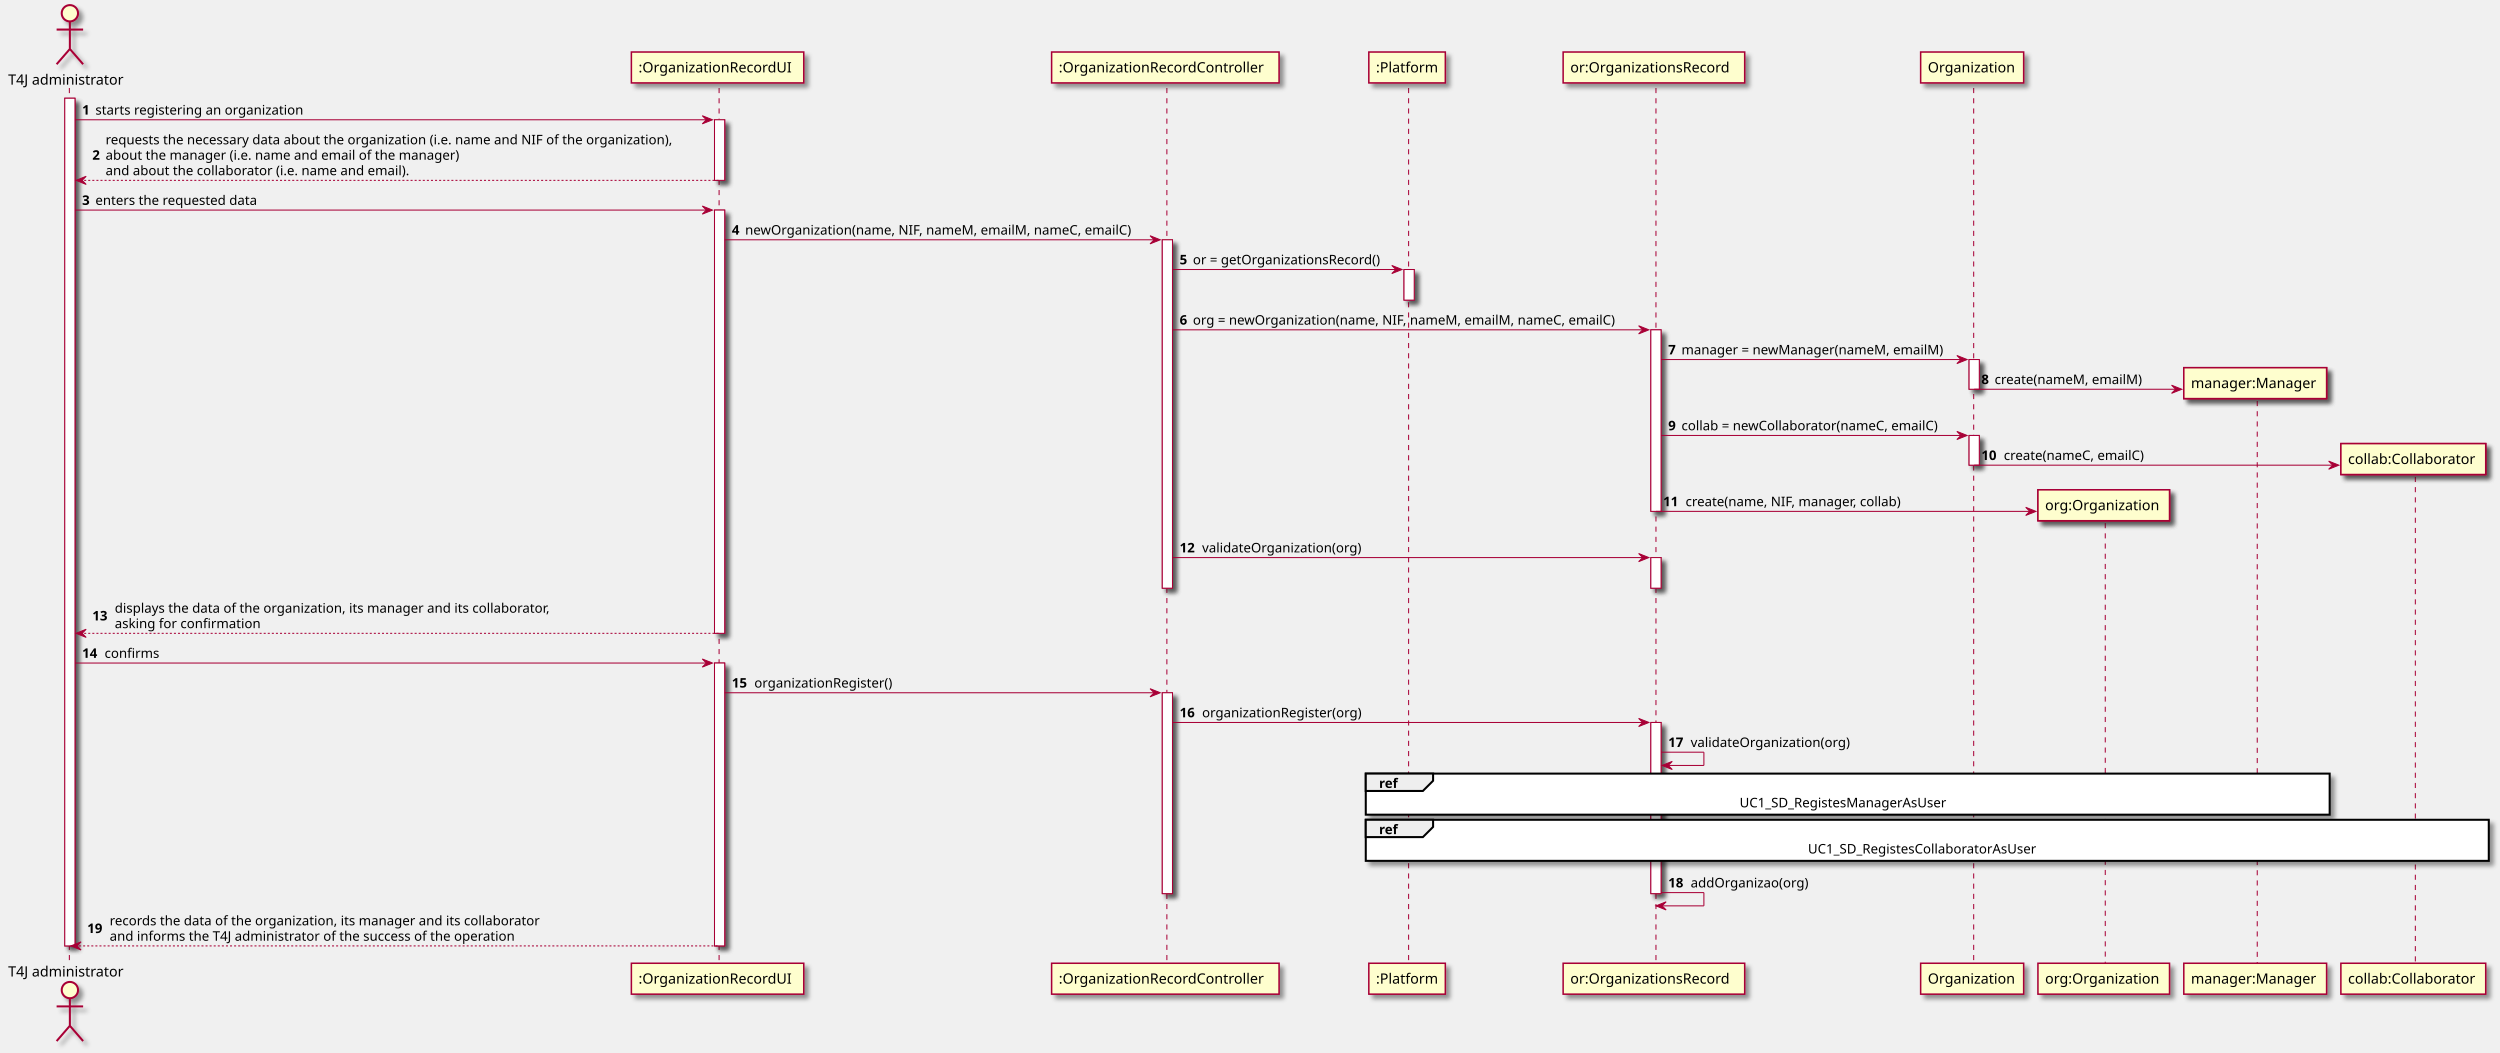
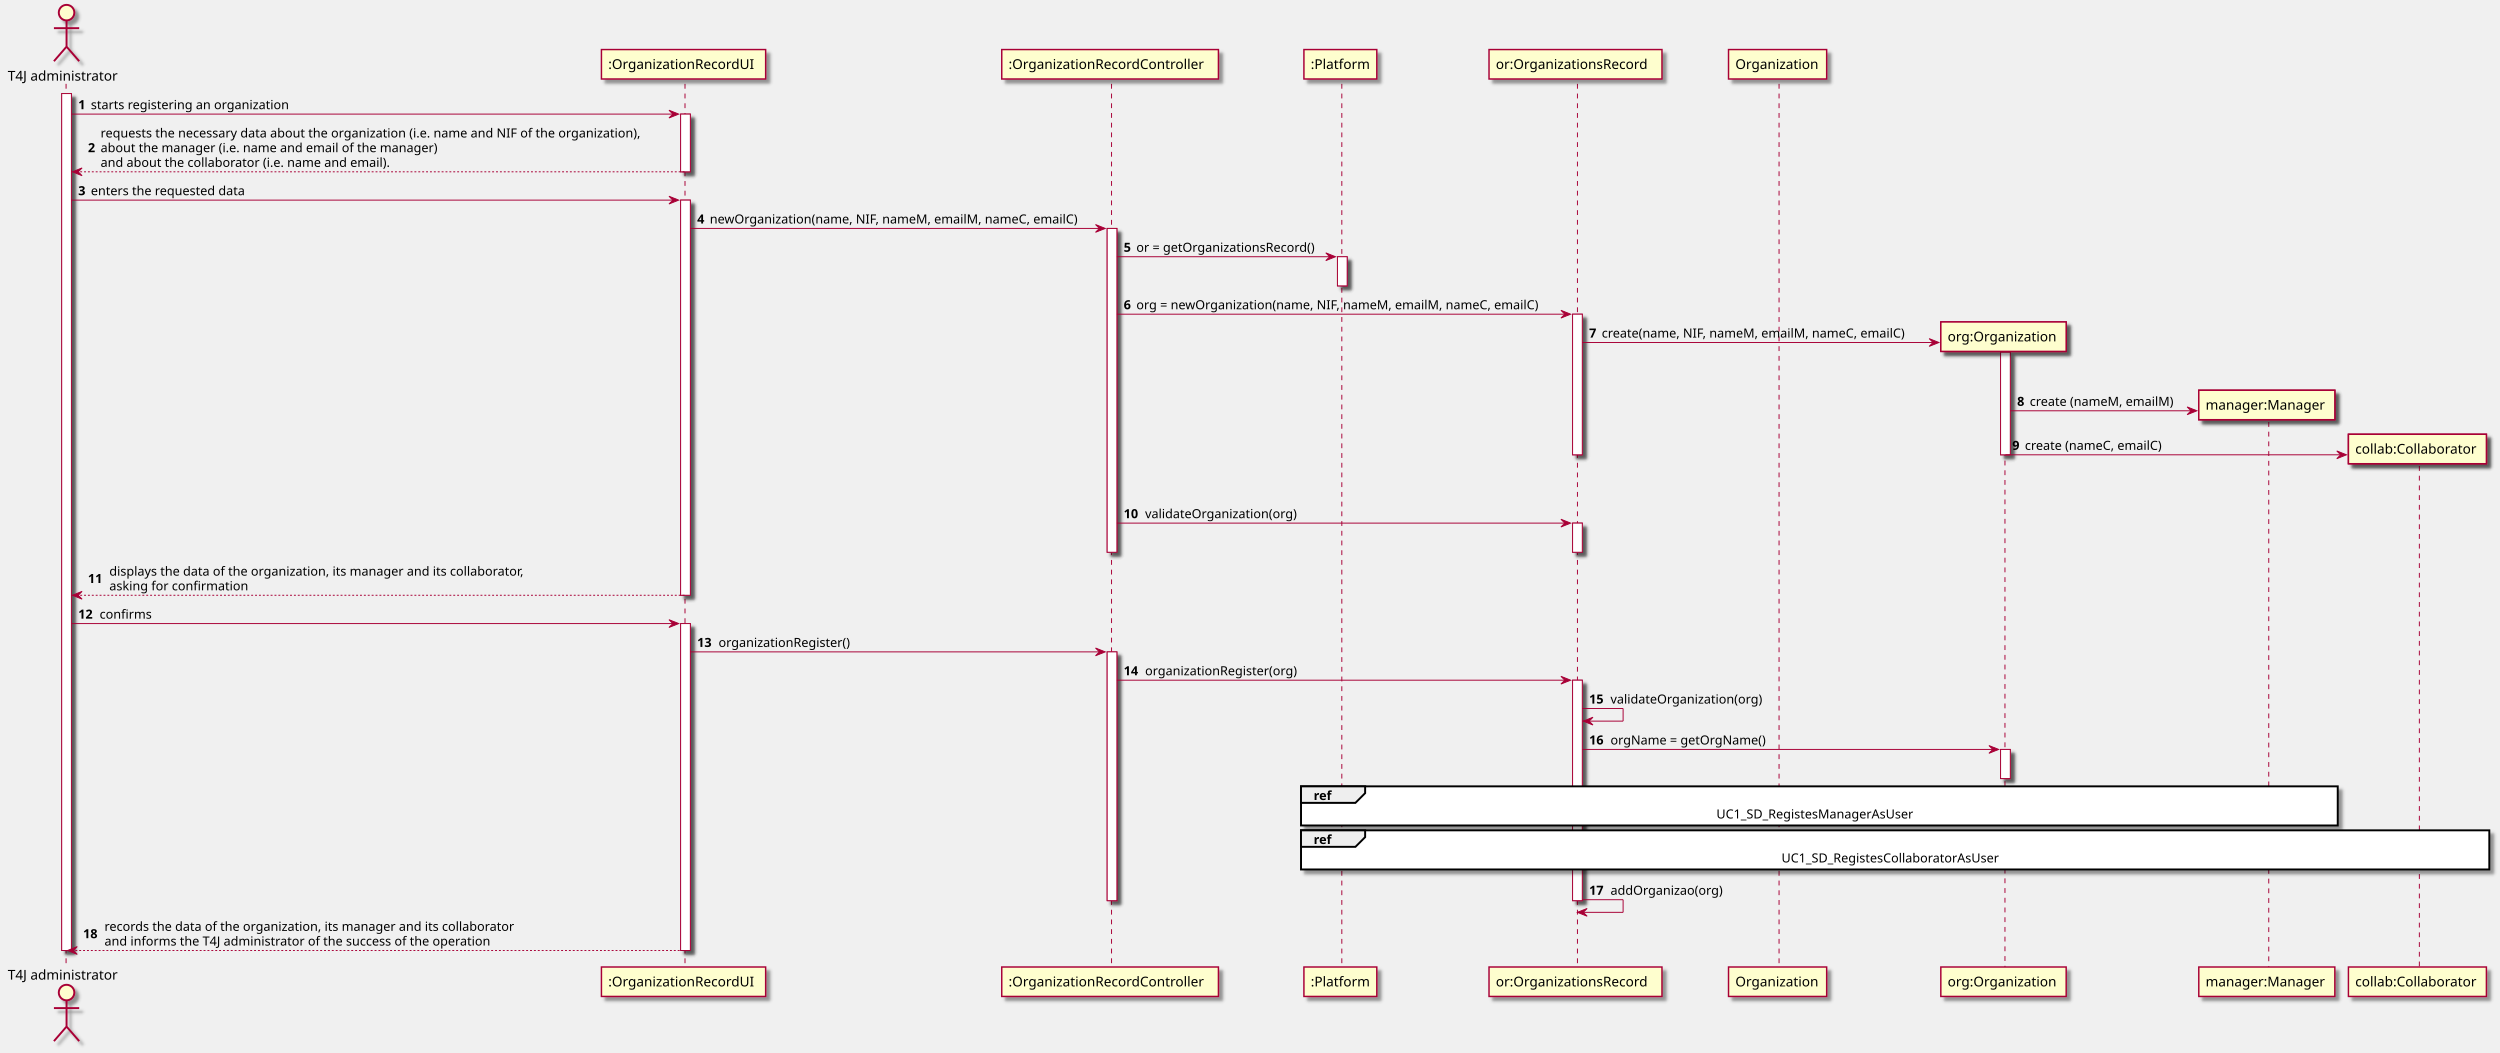
- <svg xmlns="http://www.w3.org/2000/svg" contentScriptType="application/ecmascript" contentStyleType="text/css" height="1032px" preserveAspectRatio="none" style="width:2451px;height:1032px;" version="1.1" viewBox="0 0 2451 1032" width="2451px" zoomAndPan="magnify">
+ <svg xmlns="http://www.w3.org/2000/svg" contentScriptType="application/ecmascript" contentStyleType="text/css" height="1083px" preserveAspectRatio="none" style="width:2573px;height:1083px;" version="1.1" viewBox="0 0 2573 1083" width="2573px" zoomAndPan="magnify">
  <defs>
-     <filter height="300%" id="fsrdq6xhl8074" width="300%" x="-1" y="-1">
+     <filter height="300%" id="fvdqbpfo3wp7h" width="300%" x="-1" y="-1">
      <feGaussianBlur result="blurOut" stdDeviation="2.0" />
      <feColorMatrix in="blurOut" result="blurOut2" type="matrix" values="0 0 0 0 0 0 0 0 0 0 0 0 0 0 0 0 0 0 .4 0" />
      <feOffset dx="4.0" dy="4.0" in="blurOut2" result="blurOut3" />
      <feBlend in="SourceGraphic" in2="blurOut3" mode="normal" />
    </filter>
  </defs>
  <g>
-     <rect fill="#FFFFFF" filter="url(#fsrdq6xhl8074)" height="831.078" style="stroke: #A80036; stroke-width: 1.0;" width="10" x="63.5" y="96.297" />
-     <rect fill="#FFFFFF" filter="url(#fsrdq6xhl8074)" height="59.398" style="stroke: #A80036; stroke-width: 1.0;" width="10" x="700.5" y="117.43" />
-     <rect fill="#FFFFFF" filter="url(#fsrdq6xhl8074)" height="414.953" style="stroke: #A80036; stroke-width: 1.0;" width="10" x="700.5" y="205.961" />
-     <rect fill="#FFFFFF" filter="url(#fsrdq6xhl8074)" height="277.328" style="stroke: #A80036; stroke-width: 1.0;" width="10" x="700.5" y="650.047" />
-     <rect fill="#FFFFFF" filter="url(#fsrdq6xhl8074)" height="341.555" style="stroke: #A80036; stroke-width: 1.0;" width="10" x="1139.5" y="235.094" />
-     <rect fill="#FFFFFF" filter="url(#fsrdq6xhl8074)" height="196.93" style="stroke: #A80036; stroke-width: 1.0;" width="10" x="1139.5" y="679.18" />
-     <rect fill="#FFFFFF" filter="url(#fsrdq6xhl8074)" height="30" style="stroke: #A80036; stroke-width: 1.0;" width="10" x="1376.5" y="264.227" />
-     <rect fill="#FFFFFF" filter="url(#fsrdq6xhl8074)" height="177.992" style="stroke: #A80036; stroke-width: 1.0;" width="10" x="1618.5" y="323.359" />
-     <rect fill="#FFFFFF" filter="url(#fsrdq6xhl8074)" height="30" style="stroke: #A80036; stroke-width: 1.0;" width="10" x="1618.5" y="546.648" />
-     <rect fill="#FFFFFF" filter="url(#fsrdq6xhl8074)" height="167.797" style="stroke: #A80036; stroke-width: 1.0;" width="10" x="1618.5" y="708.312" />
-     <rect fill="#FFFFFF" filter="url(#fsrdq6xhl8074)" height="29.133" style="stroke: #A80036; stroke-width: 1.0;" width="10" x="1930.5" y="352.492" />
-     <rect fill="#FFFFFF" filter="url(#fsrdq6xhl8074)" height="29.133" style="stroke: #A80036; stroke-width: 1.0;" width="10" x="1930.5" y="426.922" />
-     <rect fill="#FEFECE" filter="url(#fsrdq6xhl8074)" height="30.297" style="stroke: #A80036; stroke-width: 1.5;" width="140" x="2141" y="360.492" />
-     <text fill="#000000" font-family="sans-serif" font-size="14" lengthAdjust="spacingAndGlyphs" textLength="126" x="2148" y="380.487">manager:Manager</text>
-     <rect fill="#FEFECE" filter="url(#fsrdq6xhl8074)" height="30.297" style="stroke: #A80036; stroke-width: 1.5;" width="142" x="2295" y="434.922" />
-     <text fill="#000000" font-family="sans-serif" font-size="14" lengthAdjust="spacingAndGlyphs" textLength="128" x="2302" y="454.917">collab:Collaborator</text>
-     <rect fill="#FEFECE" filter="url(#fsrdq6xhl8074)" height="30.297" style="stroke: #A80036; stroke-width: 1.5;" width="129" x="1998" y="480.219" />
-     <text fill="#000000" font-family="sans-serif" font-size="14" lengthAdjust="spacingAndGlyphs" textLength="115" x="2005" y="500.214">org:Organization</text>
-     <line style="stroke: #A80036; stroke-width: 1.0; stroke-dasharray: 5.0,5.0;" x1="68" x2="68" y1="86.297" y2="945.375" />
-     <line style="stroke: #A80036; stroke-width: 1.0; stroke-dasharray: 5.0,5.0;" x1="705" x2="705" y1="86.297" y2="945.375" />
-     <line style="stroke: #A80036; stroke-width: 1.0; stroke-dasharray: 5.0,5.0;" x1="1144" x2="1144" y1="86.297" y2="945.375" />
-     <line style="stroke: #A80036; stroke-width: 1.0; stroke-dasharray: 5.0,5.0;" x1="1381" x2="1381" y1="86.297" y2="945.375" />
-     <line style="stroke: #A80036; stroke-width: 1.0; stroke-dasharray: 5.0,5.0;" x1="1623.5" x2="1623.5" y1="86.297" y2="945.375" />
-     <line style="stroke: #A80036; stroke-width: 1.0; stroke-dasharray: 5.0,5.0;" x1="1935" x2="1935" y1="86.297" y2="945.375" />
-     <line style="stroke: #A80036; stroke-width: 1.0; stroke-dasharray: 5.0,5.0;" x1="2064" x2="2064" y1="512.867" y2="945.375" />
-     <line style="stroke: #A80036; stroke-width: 1.0; stroke-dasharray: 5.0,5.0;" x1="2213" x2="2213" y1="393.141" y2="945.375" />
-     <line style="stroke: #A80036; stroke-width: 1.0; stroke-dasharray: 5.0,5.0;" x1="2368" x2="2368" y1="467.57" y2="945.375" />
+     <rect fill="#FFFFFF" filter="url(#fvdqbpfo3wp7h)" height="881.945" style="stroke: #A80036; stroke-width: 1.0;" width="10" x="63.5" y="96.297" />
+     <rect fill="#FFFFFF" filter="url(#fvdqbpfo3wp7h)" height="59.398" style="stroke: #A80036; stroke-width: 1.0;" width="10" x="700.5" y="117.43" />
+     <rect fill="#FFFFFF" filter="url(#fvdqbpfo3wp7h)" height="406.688" style="stroke: #A80036; stroke-width: 1.0;" width="10" x="700.5" y="205.961" />
+     <rect fill="#FFFFFF" filter="url(#fvdqbpfo3wp7h)" height="336.461" style="stroke: #A80036; stroke-width: 1.0;" width="10" x="700.5" y="641.781" />
+     <rect fill="#FFFFFF" filter="url(#fvdqbpfo3wp7h)" height="333.289" style="stroke: #A80036; stroke-width: 1.0;" width="10" x="1139.5" y="235.094" />
+     <rect fill="#FFFFFF" filter="url(#fvdqbpfo3wp7h)" height="256.062" style="stroke: #A80036; stroke-width: 1.0;" width="10" x="1139.5" y="670.914" />
+     <rect fill="#FFFFFF" filter="url(#fvdqbpfo3wp7h)" height="30" style="stroke: #A80036; stroke-width: 1.0;" width="10" x="1376.5" y="264.227" />
+     <rect fill="#FFFFFF" filter="url(#fvdqbpfo3wp7h)" height="144.727" style="stroke: #A80036; stroke-width: 1.0;" width="10" x="1618.5" y="323.359" />
+     <rect fill="#FFFFFF" filter="url(#fvdqbpfo3wp7h)" height="30" style="stroke: #A80036; stroke-width: 1.0;" width="10" x="1618.5" y="538.383" />
+     <rect fill="#FFFFFF" filter="url(#fvdqbpfo3wp7h)" height="226.93" style="stroke: #A80036; stroke-width: 1.0;" width="10" x="1618.5" y="700.047" />
+     <rect fill="#FFFFFF" filter="url(#fvdqbpfo3wp7h)" height="105.594" style="stroke: #A80036; stroke-width: 1.0;" width="10" x="2059" y="362.492" />
+     <rect fill="#FFFFFF" filter="url(#fvdqbpfo3wp7h)" height="30" style="stroke: #A80036; stroke-width: 1.0;" width="10" x="2059" y="771.312" />
+     <rect fill="#FEFECE" filter="url(#fvdqbpfo3wp7h)" height="30.297" style="stroke: #A80036; stroke-width: 1.5;" width="129" x="1997.5" y="331.359" />
+     <text fill="#000000" font-family="sans-serif" font-size="14" lengthAdjust="spacingAndGlyphs" textLength="115" x="2004.5" y="351.354">org:Organization</text>
+     <rect fill="#FEFECE" filter="url(#fvdqbpfo3wp7h)" height="30.297" style="stroke: #A80036; stroke-width: 1.5;" width="140" x="2263" y="401.656" />
+     <text fill="#000000" font-family="sans-serif" font-size="14" lengthAdjust="spacingAndGlyphs" textLength="126" x="2270" y="421.651">manager:Manager</text>
+     <rect fill="#FEFECE" filter="url(#fvdqbpfo3wp7h)" height="30.297" style="stroke: #A80036; stroke-width: 1.5;" width="142" x="2417" y="446.953" />
+     <text fill="#000000" font-family="sans-serif" font-size="14" lengthAdjust="spacingAndGlyphs" textLength="128" x="2424" y="466.948">collab:Collaborator</text>
+     <line style="stroke: #A80036; stroke-width: 1.0; stroke-dasharray: 5.0,5.0;" x1="68" x2="68" y1="86.297" y2="996.242" />
+     <line style="stroke: #A80036; stroke-width: 1.0; stroke-dasharray: 5.0,5.0;" x1="705" x2="705" y1="86.297" y2="996.242" />
+     <line style="stroke: #A80036; stroke-width: 1.0; stroke-dasharray: 5.0,5.0;" x1="1144" x2="1144" y1="86.297" y2="996.242" />
+     <line style="stroke: #A80036; stroke-width: 1.0; stroke-dasharray: 5.0,5.0;" x1="1381" x2="1381" y1="86.297" y2="996.242" />
+     <line style="stroke: #A80036; stroke-width: 1.0; stroke-dasharray: 5.0,5.0;" x1="1623.5" x2="1623.5" y1="86.297" y2="996.242" />
+     <line style="stroke: #A80036; stroke-width: 1.0; stroke-dasharray: 5.0,5.0;" x1="1831" x2="1831" y1="86.297" y2="996.242" />
+     <line style="stroke: #A80036; stroke-width: 1.0; stroke-dasharray: 5.0,5.0;" x1="2063.5" x2="2063.5" y1="364.008" y2="996.242" />
+     <line style="stroke: #A80036; stroke-width: 1.0; stroke-dasharray: 5.0,5.0;" x1="2335" x2="2335" y1="434.305" y2="996.242" />
+     <line style="stroke: #A80036; stroke-width: 1.0; stroke-dasharray: 5.0,5.0;" x1="2490" x2="2490" y1="479.602" y2="996.242" />
    <text fill="#000000" font-family="sans-serif" font-size="14" lengthAdjust="spacingAndGlyphs" textLength="115" x="8" y="82.995">T4J administrator</text>
-     <ellipse cx="68.5" cy="13" fill="#FEFECE" filter="url(#fsrdq6xhl8074)" rx="8" ry="8" style="stroke: #A80036; stroke-width: 2.0;" />
-     <path d="M68.5,21 L68.5,48 M55.5,29 L81.5,29 M68.5,48 L55.5,63 M68.5,48 L81.5,63 " fill="none" filter="url(#fsrdq6xhl8074)" style="stroke: #A80036; stroke-width: 2.0;" />
-     <text fill="#000000" font-family="sans-serif" font-size="14" lengthAdjust="spacingAndGlyphs" textLength="115" x="8" y="957.37">T4J administrator</text>
-     <ellipse cx="68.5" cy="970.672" fill="#FEFECE" filter="url(#fsrdq6xhl8074)" rx="8" ry="8" style="stroke: #A80036; stroke-width: 2.0;" />
-     <path d="M68.5,978.672 L68.5,1005.672 M55.5,986.672 L81.5,986.672 M68.5,1005.672 L55.5,1020.672 M68.5,1005.672 L81.5,1020.672 " fill="none" filter="url(#fsrdq6xhl8074)" style="stroke: #A80036; stroke-width: 2.0;" />
-     <rect fill="#FEFECE" filter="url(#fsrdq6xhl8074)" height="30.297" style="stroke: #A80036; stroke-width: 1.5;" width="169" x="619" y="51" />
+     <ellipse cx="68.5" cy="13" fill="#FEFECE" filter="url(#fvdqbpfo3wp7h)" rx="8" ry="8" style="stroke: #A80036; stroke-width: 2.0;" />
+     <path d="M68.5,21 L68.5,48 M55.5,29 L81.5,29 M68.5,48 L55.5,63 M68.5,48 L81.5,63 " fill="none" filter="url(#fvdqbpfo3wp7h)" style="stroke: #A80036; stroke-width: 2.0;" />
+     <text fill="#000000" font-family="sans-serif" font-size="14" lengthAdjust="spacingAndGlyphs" textLength="115" x="8" y="1008.237">T4J administrator</text>
+     <ellipse cx="68.5" cy="1021.539" fill="#FEFECE" filter="url(#fvdqbpfo3wp7h)" rx="8" ry="8" style="stroke: #A80036; stroke-width: 2.0;" />
+     <path d="M68.5,1029.539 L68.5,1056.539 M55.5,1037.539 L81.5,1037.539 M68.5,1056.539 L55.5,1071.539 M68.5,1056.539 L81.5,1071.539 " fill="none" filter="url(#fvdqbpfo3wp7h)" style="stroke: #A80036; stroke-width: 2.0;" />
+     <rect fill="#FEFECE" filter="url(#fvdqbpfo3wp7h)" height="30.297" style="stroke: #A80036; stroke-width: 1.5;" width="169" x="619" y="51" />
    <text fill="#000000" font-family="sans-serif" font-size="14" lengthAdjust="spacingAndGlyphs" textLength="155" x="626" y="70.995">:OrganizationRecordUI</text>
-     <rect fill="#FEFECE" filter="url(#fsrdq6xhl8074)" height="30.297" style="stroke: #A80036; stroke-width: 1.5;" width="169" x="619" y="944.375" />
-     <text fill="#000000" font-family="sans-serif" font-size="14" lengthAdjust="spacingAndGlyphs" textLength="155" x="626" y="964.37">:OrganizationRecordUI</text>
-     <rect fill="#FEFECE" filter="url(#fsrdq6xhl8074)" height="30.297" style="stroke: #A80036; stroke-width: 1.5;" width="223" x="1031" y="51" />
+     <rect fill="#FEFECE" filter="url(#fvdqbpfo3wp7h)" height="30.297" style="stroke: #A80036; stroke-width: 1.5;" width="169" x="619" y="995.242" />
+     <text fill="#000000" font-family="sans-serif" font-size="14" lengthAdjust="spacingAndGlyphs" textLength="155" x="626" y="1015.237">:OrganizationRecordUI</text>
+     <rect fill="#FEFECE" filter="url(#fvdqbpfo3wp7h)" height="30.297" style="stroke: #A80036; stroke-width: 1.5;" width="223" x="1031" y="51" />
    <text fill="#000000" font-family="sans-serif" font-size="14" lengthAdjust="spacingAndGlyphs" textLength="209" x="1038" y="70.995">:OrganizationRecordController</text>
-     <rect fill="#FEFECE" filter="url(#fsrdq6xhl8074)" height="30.297" style="stroke: #A80036; stroke-width: 1.5;" width="223" x="1031" y="944.375" />
-     <text fill="#000000" font-family="sans-serif" font-size="14" lengthAdjust="spacingAndGlyphs" textLength="209" x="1038" y="964.37">:OrganizationRecordController</text>
-     <rect fill="#FEFECE" filter="url(#fsrdq6xhl8074)" height="30.297" style="stroke: #A80036; stroke-width: 1.5;" width="75" x="1342" y="51" />
+     <rect fill="#FEFECE" filter="url(#fvdqbpfo3wp7h)" height="30.297" style="stroke: #A80036; stroke-width: 1.5;" width="223" x="1031" y="995.242" />
+     <text fill="#000000" font-family="sans-serif" font-size="14" lengthAdjust="spacingAndGlyphs" textLength="209" x="1038" y="1015.237">:OrganizationRecordController</text>
+     <rect fill="#FEFECE" filter="url(#fvdqbpfo3wp7h)" height="30.297" style="stroke: #A80036; stroke-width: 1.5;" width="75" x="1342" y="51" />
    <text fill="#000000" font-family="sans-serif" font-size="14" lengthAdjust="spacingAndGlyphs" textLength="61" x="1349" y="70.995">:Platform</text>
-     <rect fill="#FEFECE" filter="url(#fsrdq6xhl8074)" height="30.297" style="stroke: #A80036; stroke-width: 1.5;" width="75" x="1342" y="944.375" />
-     <text fill="#000000" font-family="sans-serif" font-size="14" lengthAdjust="spacingAndGlyphs" textLength="61" x="1349" y="964.37">:Platform</text>
-     <rect fill="#FEFECE" filter="url(#fsrdq6xhl8074)" height="30.297" style="stroke: #A80036; stroke-width: 1.5;" width="178" x="1532.5" y="51" />
+     <rect fill="#FEFECE" filter="url(#fvdqbpfo3wp7h)" height="30.297" style="stroke: #A80036; stroke-width: 1.5;" width="75" x="1342" y="995.242" />
+     <text fill="#000000" font-family="sans-serif" font-size="14" lengthAdjust="spacingAndGlyphs" textLength="61" x="1349" y="1015.237">:Platform</text>
+     <rect fill="#FEFECE" filter="url(#fvdqbpfo3wp7h)" height="30.297" style="stroke: #A80036; stroke-width: 1.5;" width="178" x="1532.5" y="51" />
    <text fill="#000000" font-family="sans-serif" font-size="14" lengthAdjust="spacingAndGlyphs" textLength="164" x="1539.5" y="70.995">or:OrganizationsRecord</text>
-     <rect fill="#FEFECE" filter="url(#fsrdq6xhl8074)" height="30.297" style="stroke: #A80036; stroke-width: 1.5;" width="178" x="1532.5" y="944.375" />
-     <text fill="#000000" font-family="sans-serif" font-size="14" lengthAdjust="spacingAndGlyphs" textLength="164" x="1539.5" y="964.37">or:OrganizationsRecord</text>
-     <rect fill="#FEFECE" filter="url(#fsrdq6xhl8074)" height="30.297" style="stroke: #A80036; stroke-width: 1.5;" width="101" x="1883" y="51" />
-     <text fill="#000000" font-family="sans-serif" font-size="14" lengthAdjust="spacingAndGlyphs" textLength="87" x="1890" y="70.995">Organization</text>
-     <rect fill="#FEFECE" filter="url(#fsrdq6xhl8074)" height="30.297" style="stroke: #A80036; stroke-width: 1.5;" width="101" x="1883" y="944.375" />
-     <text fill="#000000" font-family="sans-serif" font-size="14" lengthAdjust="spacingAndGlyphs" textLength="87" x="1890" y="964.37">Organization</text>
-     <rect fill="#FEFECE" filter="url(#fsrdq6xhl8074)" height="30.297" style="stroke: #A80036; stroke-width: 1.5;" width="129" x="1998" y="944.375" />
-     <text fill="#000000" font-family="sans-serif" font-size="14" lengthAdjust="spacingAndGlyphs" textLength="115" x="2005" y="964.37">org:Organization</text>
-     <rect fill="#FEFECE" filter="url(#fsrdq6xhl8074)" height="30.297" style="stroke: #A80036; stroke-width: 1.5;" width="140" x="2141" y="944.375" />
-     <text fill="#000000" font-family="sans-serif" font-size="14" lengthAdjust="spacingAndGlyphs" textLength="126" x="2148" y="964.37">manager:Manager</text>
-     <rect fill="#FEFECE" filter="url(#fsrdq6xhl8074)" height="30.297" style="stroke: #A80036; stroke-width: 1.5;" width="142" x="2295" y="944.375" />
-     <text fill="#000000" font-family="sans-serif" font-size="14" lengthAdjust="spacingAndGlyphs" textLength="128" x="2302" y="964.37">collab:Collaborator</text>
-     <rect fill="#FFFFFF" filter="url(#fsrdq6xhl8074)" height="831.078" style="stroke: #A80036; stroke-width: 1.0;" width="10" x="63.5" y="96.297" />
-     <rect fill="#FFFFFF" filter="url(#fsrdq6xhl8074)" height="59.398" style="stroke: #A80036; stroke-width: 1.0;" width="10" x="700.5" y="117.43" />
-     <rect fill="#FFFFFF" filter="url(#fsrdq6xhl8074)" height="414.953" style="stroke: #A80036; stroke-width: 1.0;" width="10" x="700.5" y="205.961" />
-     <rect fill="#FFFFFF" filter="url(#fsrdq6xhl8074)" height="277.328" style="stroke: #A80036; stroke-width: 1.0;" width="10" x="700.5" y="650.047" />
-     <rect fill="#FFFFFF" filter="url(#fsrdq6xhl8074)" height="341.555" style="stroke: #A80036; stroke-width: 1.0;" width="10" x="1139.5" y="235.094" />
-     <rect fill="#FFFFFF" filter="url(#fsrdq6xhl8074)" height="196.93" style="stroke: #A80036; stroke-width: 1.0;" width="10" x="1139.5" y="679.18" />
-     <rect fill="#FFFFFF" filter="url(#fsrdq6xhl8074)" height="30" style="stroke: #A80036; stroke-width: 1.0;" width="10" x="1376.5" y="264.227" />
-     <rect fill="#FFFFFF" filter="url(#fsrdq6xhl8074)" height="177.992" style="stroke: #A80036; stroke-width: 1.0;" width="10" x="1618.5" y="323.359" />
-     <rect fill="#FFFFFF" filter="url(#fsrdq6xhl8074)" height="30" style="stroke: #A80036; stroke-width: 1.0;" width="10" x="1618.5" y="546.648" />
-     <rect fill="#FFFFFF" filter="url(#fsrdq6xhl8074)" height="167.797" style="stroke: #A80036; stroke-width: 1.0;" width="10" x="1618.5" y="708.312" />
-     <rect fill="#FFFFFF" filter="url(#fsrdq6xhl8074)" height="29.133" style="stroke: #A80036; stroke-width: 1.0;" width="10" x="1930.5" y="352.492" />
-     <rect fill="#FFFFFF" filter="url(#fsrdq6xhl8074)" height="29.133" style="stroke: #A80036; stroke-width: 1.0;" width="10" x="1930.5" y="426.922" />
+     <rect fill="#FEFECE" filter="url(#fvdqbpfo3wp7h)" height="30.297" style="stroke: #A80036; stroke-width: 1.5;" width="178" x="1532.5" y="995.242" />
+     <text fill="#000000" font-family="sans-serif" font-size="14" lengthAdjust="spacingAndGlyphs" textLength="164" x="1539.5" y="1015.237">or:OrganizationsRecord</text>
+     <rect fill="#FEFECE" filter="url(#fvdqbpfo3wp7h)" height="30.297" style="stroke: #A80036; stroke-width: 1.5;" width="101" x="1779" y="51" />
+     <text fill="#000000" font-family="sans-serif" font-size="14" lengthAdjust="spacingAndGlyphs" textLength="87" x="1786" y="70.995">Organization</text>
+     <rect fill="#FEFECE" filter="url(#fvdqbpfo3wp7h)" height="30.297" style="stroke: #A80036; stroke-width: 1.5;" width="101" x="1779" y="995.242" />
+     <text fill="#000000" font-family="sans-serif" font-size="14" lengthAdjust="spacingAndGlyphs" textLength="87" x="1786" y="1015.237">Organization</text>
+     <rect fill="#FEFECE" filter="url(#fvdqbpfo3wp7h)" height="30.297" style="stroke: #A80036; stroke-width: 1.5;" width="129" x="1997.5" y="995.242" />
+     <text fill="#000000" font-family="sans-serif" font-size="14" lengthAdjust="spacingAndGlyphs" textLength="115" x="2004.5" y="1015.237">org:Organization</text>
+     <rect fill="#FEFECE" filter="url(#fvdqbpfo3wp7h)" height="30.297" style="stroke: #A80036; stroke-width: 1.5;" width="140" x="2263" y="995.242" />
+     <text fill="#000000" font-family="sans-serif" font-size="14" lengthAdjust="spacingAndGlyphs" textLength="126" x="2270" y="1015.237">manager:Manager</text>
+     <rect fill="#FEFECE" filter="url(#fvdqbpfo3wp7h)" height="30.297" style="stroke: #A80036; stroke-width: 1.5;" width="142" x="2417" y="995.242" />
+     <text fill="#000000" font-family="sans-serif" font-size="14" lengthAdjust="spacingAndGlyphs" textLength="128" x="2424" y="1015.237">collab:Collaborator</text>
+     <rect fill="#FFFFFF" filter="url(#fvdqbpfo3wp7h)" height="881.945" style="stroke: #A80036; stroke-width: 1.0;" width="10" x="63.5" y="96.297" />
+     <rect fill="#FFFFFF" filter="url(#fvdqbpfo3wp7h)" height="59.398" style="stroke: #A80036; stroke-width: 1.0;" width="10" x="700.5" y="117.43" />
+     <rect fill="#FFFFFF" filter="url(#fvdqbpfo3wp7h)" height="406.688" style="stroke: #A80036; stroke-width: 1.0;" width="10" x="700.5" y="205.961" />
+     <rect fill="#FFFFFF" filter="url(#fvdqbpfo3wp7h)" height="336.461" style="stroke: #A80036; stroke-width: 1.0;" width="10" x="700.5" y="641.781" />
+     <rect fill="#FFFFFF" filter="url(#fvdqbpfo3wp7h)" height="333.289" style="stroke: #A80036; stroke-width: 1.0;" width="10" x="1139.5" y="235.094" />
+     <rect fill="#FFFFFF" filter="url(#fvdqbpfo3wp7h)" height="256.062" style="stroke: #A80036; stroke-width: 1.0;" width="10" x="1139.5" y="670.914" />
+     <rect fill="#FFFFFF" filter="url(#fvdqbpfo3wp7h)" height="30" style="stroke: #A80036; stroke-width: 1.0;" width="10" x="1376.5" y="264.227" />
+     <rect fill="#FFFFFF" filter="url(#fvdqbpfo3wp7h)" height="144.727" style="stroke: #A80036; stroke-width: 1.0;" width="10" x="1618.5" y="323.359" />
+     <rect fill="#FFFFFF" filter="url(#fvdqbpfo3wp7h)" height="30" style="stroke: #A80036; stroke-width: 1.0;" width="10" x="1618.5" y="538.383" />
+     <rect fill="#FFFFFF" filter="url(#fvdqbpfo3wp7h)" height="226.93" style="stroke: #A80036; stroke-width: 1.0;" width="10" x="1618.5" y="700.047" />
+     <rect fill="#FFFFFF" filter="url(#fvdqbpfo3wp7h)" height="105.594" style="stroke: #A80036; stroke-width: 1.0;" width="10" x="2059" y="362.492" />
+     <rect fill="#FFFFFF" filter="url(#fvdqbpfo3wp7h)" height="30" style="stroke: #A80036; stroke-width: 1.0;" width="10" x="2059" y="771.312" />
    <polygon fill="#A80036" points="688.5,113.43,698.5,117.43,688.5,121.43,692.5,117.43" style="stroke: #A80036; stroke-width: 1.0;" />
    <line style="stroke: #A80036; stroke-width: 1.0;" x1="73.5" x2="694.5" y1="117.43" y2="117.43" />
    <text fill="#000000" font-family="sans-serif" font-size="13" font-weight="bold" lengthAdjust="spacingAndGlyphs" textLength="9" x="80.5" y="112.364">1</text>
    <text fill="#000000" font-family="sans-serif" font-size="13" lengthAdjust="spacingAndGlyphs" textLength="212" x="93.5" y="112.364">starts registering an organization</text>
    <polygon fill="#A80036" points="84.5,172.828,74.5,176.828,84.5,180.828,80.5,176.828" style="stroke: #A80036; stroke-width: 1.0;" />
    <line style="stroke: #A80036; stroke-width: 1.0; stroke-dasharray: 2.0,2.0;" x1="78.5" x2="704.5" y1="176.828" y2="176.828" />
    <text fill="#000000" font-family="sans-serif" font-size="13" font-weight="bold" lengthAdjust="spacingAndGlyphs" textLength="9" x="90.5" y="156.629">2</text>
    <text fill="#000000" font-family="sans-serif" font-size="13" lengthAdjust="spacingAndGlyphs" textLength="586" x="103.5" y="141.497">requests the necessary data about the organization (i.e. name and NIF of the organization),</text>
    <text fill="#000000" font-family="sans-serif" font-size="13" lengthAdjust="spacingAndGlyphs" textLength="368" x="103.5" y="156.629">about the manager (i.e. name and email of the manager)</text>
    <text fill="#000000" font-family="sans-serif" font-size="13" lengthAdjust="spacingAndGlyphs" textLength="315" x="103.5" y="171.762">and about the collaborator (i.e. name and email).</text>
    <polygon fill="#A80036" points="688.5,201.961,698.5,205.961,688.5,209.961,692.5,205.961" style="stroke: #A80036; stroke-width: 1.0;" />
    <line style="stroke: #A80036; stroke-width: 1.0;" x1="73.5" x2="694.5" y1="205.961" y2="205.961" />
    <text fill="#000000" font-family="sans-serif" font-size="13" font-weight="bold" lengthAdjust="spacingAndGlyphs" textLength="9" x="80.5" y="200.895">3</text>
    <text fill="#000000" font-family="sans-serif" font-size="13" lengthAdjust="spacingAndGlyphs" textLength="168" x="93.5" y="200.895">enters the requested data</text>
    <polygon fill="#A80036" points="1127.5,231.094,1137.5,235.094,1127.5,239.094,1131.5,235.094" style="stroke: #A80036; stroke-width: 1.0;" />
    <line style="stroke: #A80036; stroke-width: 1.0;" x1="710.5" x2="1133.5" y1="235.094" y2="235.094" />
    <text fill="#000000" font-family="sans-serif" font-size="13" font-weight="bold" lengthAdjust="spacingAndGlyphs" textLength="9" x="717.5" y="230.028">4</text>
    <text fill="#000000" font-family="sans-serif" font-size="13" lengthAdjust="spacingAndGlyphs" textLength="397" x="730.5" y="230.028">newOrganization(name, NIF, nameM, emailM, nameC, emailC)</text>
    <polygon fill="#A80036" points="1364.5,260.227,1374.5,264.227,1364.5,268.227,1368.5,264.227" style="stroke: #A80036; stroke-width: 1.0;" />
    <line style="stroke: #A80036; stroke-width: 1.0;" x1="1149.5" x2="1370.5" y1="264.227" y2="264.227" />
    <text fill="#000000" font-family="sans-serif" font-size="13" font-weight="bold" lengthAdjust="spacingAndGlyphs" textLength="9" x="1156.5" y="259.161">5</text>
    <text fill="#000000" font-family="sans-serif" font-size="13" lengthAdjust="spacingAndGlyphs" textLength="195" x="1169.5" y="259.161">or = getOrganizationsRecord()</text>
    <polygon fill="#A80036" points="1606.5,319.359,1616.5,323.359,1606.5,327.359,1610.5,323.359" style="stroke: #A80036; stroke-width: 1.0;" />
    <line style="stroke: #A80036; stroke-width: 1.0;" x1="1149.5" x2="1612.5" y1="323.359" y2="323.359" />
    <text fill="#000000" font-family="sans-serif" font-size="13" font-weight="bold" lengthAdjust="spacingAndGlyphs" textLength="9" x="1156.5" y="318.293">6</text>
    <text fill="#000000" font-family="sans-serif" font-size="13" lengthAdjust="spacingAndGlyphs" textLength="437" x="1169.5" y="318.293">org = newOrganization(name, NIF, nameM, emailM, nameC, emailC)</text>
-     <polygon fill="#A80036" points="1918.5,348.492,1928.5,352.492,1918.5,356.492,1922.5,352.492" style="stroke: #A80036; stroke-width: 1.0;" />
-     <line style="stroke: #A80036; stroke-width: 1.0;" x1="1628.5" x2="1924.5" y1="352.492" y2="352.492" />
+     <polygon fill="#A80036" points="1985.5,348.492,1995.5,352.492,1985.5,356.492,1989.5,352.492" style="stroke: #A80036; stroke-width: 1.0;" />
+     <line style="stroke: #A80036; stroke-width: 1.0;" x1="1628.5" x2="1991.5" y1="352.492" y2="352.492" />
    <text fill="#000000" font-family="sans-serif" font-size="13" font-weight="bold" lengthAdjust="spacingAndGlyphs" textLength="9" x="1635.5" y="347.426">7</text>
-     <text fill="#000000" font-family="sans-serif" font-size="13" lengthAdjust="spacingAndGlyphs" textLength="270" x="1648.5" y="347.426">manager = newManager(nameM, emailM)</text>
-     <polygon fill="#A80036" points="2129,377.625,2139,381.625,2129,385.625,2133,381.625" style="stroke: #A80036; stroke-width: 1.0;" />
-     <line style="stroke: #A80036; stroke-width: 1.0;" x1="1935.5" x2="2135" y1="381.625" y2="381.625" />
-     <text fill="#000000" font-family="sans-serif" font-size="13" font-weight="bold" lengthAdjust="spacingAndGlyphs" textLength="9" x="1942.5" y="376.559">8</text>
-     <text fill="#000000" font-family="sans-serif" font-size="13" lengthAdjust="spacingAndGlyphs" textLength="153" x="1955.5" y="376.559">create(nameM, emailM)</text>
-     <rect fill="#FEFECE" filter="url(#fsrdq6xhl8074)" height="30.297" style="stroke: #A80036; stroke-width: 1.5;" width="140" x="2141" y="360.492" />
-     <text fill="#000000" font-family="sans-serif" font-size="14" lengthAdjust="spacingAndGlyphs" textLength="126" x="2148" y="380.487">manager:Manager</text>
-     <polygon fill="#A80036" points="1918.5,422.922,1928.5,426.922,1918.5,430.922,1922.5,426.922" style="stroke: #A80036; stroke-width: 1.0;" />
-     <line style="stroke: #A80036; stroke-width: 1.0;" x1="1628.5" x2="1924.5" y1="426.922" y2="426.922" />
-     <text fill="#000000" font-family="sans-serif" font-size="13" font-weight="bold" lengthAdjust="spacingAndGlyphs" textLength="9" x="1635.5" y="421.856">9</text>
-     <text fill="#000000" font-family="sans-serif" font-size="13" lengthAdjust="spacingAndGlyphs" textLength="267" x="1648.5" y="421.856">collab = newCollaborator(nameC, emailC)</text>
-     <polygon fill="#A80036" points="2283,452.055,2293,456.055,2283,460.055,2287,456.055" style="stroke: #A80036; stroke-width: 1.0;" />
-     <line style="stroke: #A80036; stroke-width: 1.0;" x1="1935.5" x2="2289" y1="456.055" y2="456.055" />
-     <text fill="#000000" font-family="sans-serif" font-size="13" font-weight="bold" lengthAdjust="spacingAndGlyphs" textLength="18" x="1942.5" y="450.989">10</text>
-     <text fill="#000000" font-family="sans-serif" font-size="13" lengthAdjust="spacingAndGlyphs" textLength="149" x="1964.5" y="450.989">create(nameC, emailC)</text>
-     <rect fill="#FEFECE" filter="url(#fsrdq6xhl8074)" height="30.297" style="stroke: #A80036; stroke-width: 1.5;" width="142" x="2295" y="434.922" />
-     <text fill="#000000" font-family="sans-serif" font-size="14" lengthAdjust="spacingAndGlyphs" textLength="128" x="2302" y="454.917">collab:Collaborator</text>
-     <polygon fill="#A80036" points="1986,497.352,1996,501.352,1986,505.352,1990,501.352" style="stroke: #A80036; stroke-width: 1.0;" />
-     <line style="stroke: #A80036; stroke-width: 1.0;" x1="1623.5" x2="1992" y1="501.352" y2="501.352" />
-     <text fill="#000000" font-family="sans-serif" font-size="13" font-weight="bold" lengthAdjust="spacingAndGlyphs" textLength="18" x="1630.5" y="496.286">11</text>
-     <text fill="#000000" font-family="sans-serif" font-size="13" lengthAdjust="spacingAndGlyphs" textLength="227" x="1652.5" y="496.286">create(name, NIF, manager, collab)</text>
-     <rect fill="#FEFECE" filter="url(#fsrdq6xhl8074)" height="30.297" style="stroke: #A80036; stroke-width: 1.5;" width="129" x="1998" y="480.219" />
-     <text fill="#000000" font-family="sans-serif" font-size="14" lengthAdjust="spacingAndGlyphs" textLength="115" x="2005" y="500.214">org:Organization</text>
-     <polygon fill="#A80036" points="1606.5,542.648,1616.5,546.648,1606.5,550.648,1610.5,546.648" style="stroke: #A80036; stroke-width: 1.0;" />
-     <line style="stroke: #A80036; stroke-width: 1.0;" x1="1149.5" x2="1612.5" y1="546.648" y2="546.648" />
-     <text fill="#000000" font-family="sans-serif" font-size="13" font-weight="bold" lengthAdjust="spacingAndGlyphs" textLength="18" x="1156.5" y="541.582">12</text>
-     <text fill="#000000" font-family="sans-serif" font-size="13" lengthAdjust="spacingAndGlyphs" textLength="162" x="1178.5" y="541.582">validateOrganization(org)</text>
-     <polygon fill="#A80036" points="84.5,616.914,74.5,620.914,84.5,624.914,80.5,620.914" style="stroke: #A80036; stroke-width: 1.0;" />
-     <line style="stroke: #A80036; stroke-width: 1.0; stroke-dasharray: 2.0,2.0;" x1="78.5" x2="704.5" y1="620.914" y2="620.914" />
-     <text fill="#000000" font-family="sans-serif" font-size="13" font-weight="bold" lengthAdjust="spacingAndGlyphs" textLength="18" x="90.5" y="608.282">13</text>
-     <text fill="#000000" font-family="sans-serif" font-size="13" lengthAdjust="spacingAndGlyphs" textLength="449" x="112.5" y="600.715">displays the data of the organization, its manager and its collaborator,</text>
-     <text fill="#000000" font-family="sans-serif" font-size="13" lengthAdjust="spacingAndGlyphs" textLength="146" x="112.5" y="615.848">asking for confirmation</text>
-     <polygon fill="#A80036" points="688.5,646.047,698.5,650.047,688.5,654.047,692.5,650.047" style="stroke: #A80036; stroke-width: 1.0;" />
-     <line style="stroke: #A80036; stroke-width: 1.0;" x1="73.5" x2="694.5" y1="650.047" y2="650.047" />
-     <text fill="#000000" font-family="sans-serif" font-size="13" font-weight="bold" lengthAdjust="spacingAndGlyphs" textLength="18" x="80.5" y="644.981">14</text>
-     <text fill="#000000" font-family="sans-serif" font-size="13" lengthAdjust="spacingAndGlyphs" textLength="55" x="102.5" y="644.981">confirms</text>
-     <polygon fill="#A80036" points="1127.5,675.18,1137.5,679.18,1127.5,683.18,1131.5,679.18" style="stroke: #A80036; stroke-width: 1.0;" />
-     <line style="stroke: #A80036; stroke-width: 1.0;" x1="710.5" x2="1133.5" y1="679.18" y2="679.18" />
-     <text fill="#000000" font-family="sans-serif" font-size="13" font-weight="bold" lengthAdjust="spacingAndGlyphs" textLength="18" x="717.5" y="674.114">15</text>
-     <text fill="#000000" font-family="sans-serif" font-size="13" lengthAdjust="spacingAndGlyphs" textLength="141" x="739.5" y="674.114">organizationRegister()</text>
-     <polygon fill="#A80036" points="1606.5,704.312,1616.5,708.312,1606.5,712.312,1610.5,708.312" style="stroke: #A80036; stroke-width: 1.0;" />
-     <line style="stroke: #A80036; stroke-width: 1.0;" x1="1149.5" x2="1612.5" y1="708.312" y2="708.312" />
-     <text fill="#000000" font-family="sans-serif" font-size="13" font-weight="bold" lengthAdjust="spacingAndGlyphs" textLength="18" x="1156.5" y="703.247">16</text>
-     <text fill="#000000" font-family="sans-serif" font-size="13" lengthAdjust="spacingAndGlyphs" textLength="162" x="1178.5" y="703.247">organizationRegister(org)</text>
-     <line style="stroke: #A80036; stroke-width: 1.0;" x1="1628.5" x2="1670.5" y1="737.445" y2="737.445" />
-     <line style="stroke: #A80036; stroke-width: 1.0;" x1="1670.5" x2="1670.5" y1="737.445" y2="750.445" />
-     <line style="stroke: #A80036; stroke-width: 1.0;" x1="1629.5" x2="1670.5" y1="750.445" y2="750.445" />
-     <polygon fill="#A80036" points="1639.5,746.445,1629.5,750.445,1639.5,754.445,1635.5,750.445" style="stroke: #A80036; stroke-width: 1.0;" />
-     <text fill="#000000" font-family="sans-serif" font-size="13" font-weight="bold" lengthAdjust="spacingAndGlyphs" textLength="18" x="1635.5" y="732.379">17</text>
-     <text fill="#000000" font-family="sans-serif" font-size="13" lengthAdjust="spacingAndGlyphs" textLength="162" x="1657.5" y="732.379">validateOrganization(org)</text>
-     <rect fill="#FFFFFF" filter="url(#fsrdq6xhl8074)" height="40.266" style="stroke: #000000; stroke-width: 2.0;" width="945" x="1339" y="758.445" />
-     <polygon fill="#EEEEEE" points="1339,758.445,1405,758.445,1405,765.445,1395,775.445,1339,775.445,1339,758.445" style="stroke: #000000; stroke-width: 2.0;" />
-     <text fill="#000000" font-family="sans-serif" font-size="13" font-weight="bold" lengthAdjust="spacingAndGlyphs" textLength="21" x="1352" y="772.512">ref</text>
-     <text fill="#000000" font-family="sans-serif" font-size="13" lengthAdjust="spacingAndGlyphs" textLength="216" x="1705.5" y="791.512">UC1_SD_RegistesManagerAsUser</text>
-     <rect fill="#FFFFFF" filter="url(#fsrdq6xhl8074)" height="40.266" style="stroke: #000000; stroke-width: 2.0;" width="1101" x="1339" y="803.711" />
-     <polygon fill="#EEEEEE" points="1339,803.711,1405,803.711,1405,810.711,1395,820.711,1339,820.711,1339,803.711" style="stroke: #000000; stroke-width: 2.0;" />
-     <text fill="#000000" font-family="sans-serif" font-size="13" font-weight="bold" lengthAdjust="spacingAndGlyphs" textLength="21" x="1352" y="817.778">ref</text>
-     <text fill="#000000" font-family="sans-serif" font-size="13" lengthAdjust="spacingAndGlyphs" textLength="238" x="1772.5" y="836.778">UC1_SD_RegistesCollaboratorAsUser</text>
-     <line style="stroke: #A80036; stroke-width: 1.0;" x1="1628.5" x2="1670.5" y1="875.109" y2="875.109" />
-     <line style="stroke: #A80036; stroke-width: 1.0;" x1="1670.5" x2="1670.5" y1="875.109" y2="888.109" />
-     <line style="stroke: #A80036; stroke-width: 1.0;" x1="1623.5" x2="1670.5" y1="888.109" y2="888.109" />
-     <polygon fill="#A80036" points="1633.5,884.109,1623.5,888.109,1633.5,892.109,1629.5,888.109" style="stroke: #A80036; stroke-width: 1.0;" />
-     <text fill="#000000" font-family="sans-serif" font-size="13" font-weight="bold" lengthAdjust="spacingAndGlyphs" textLength="18" x="1635.5" y="870.043">18</text>
-     <text fill="#000000" font-family="sans-serif" font-size="13" lengthAdjust="spacingAndGlyphs" textLength="120" x="1657.5" y="870.043">addOrganizao(org)</text>
-     <polygon fill="#A80036" points="79.5,923.375,69.5,927.375,79.5,931.375,75.5,927.375" style="stroke: #A80036; stroke-width: 1.0;" />
-     <line style="stroke: #A80036; stroke-width: 1.0; stroke-dasharray: 2.0,2.0;" x1="73.5" x2="704.5" y1="927.375" y2="927.375" />
-     <text fill="#000000" font-family="sans-serif" font-size="13" font-weight="bold" lengthAdjust="spacingAndGlyphs" textLength="18" x="85.5" y="914.743">19</text>
-     <text fill="#000000" font-family="sans-serif" font-size="13" lengthAdjust="spacingAndGlyphs" textLength="442" x="107.5" y="907.176">records the data of the organization, its manager and its collaborator</text>
-     <text fill="#000000" font-family="sans-serif" font-size="13" lengthAdjust="spacingAndGlyphs" textLength="415" x="107.5" y="922.309">and informs the T4J administrator of the success of the operation</text>
+     <text fill="#000000" font-family="sans-serif" font-size="13" lengthAdjust="spacingAndGlyphs" textLength="332" x="1648.5" y="347.426">create(name, NIF, nameM, emailM, nameC, emailC)</text>
+     <rect fill="#FEFECE" filter="url(#fvdqbpfo3wp7h)" height="30.297" style="stroke: #A80036; stroke-width: 1.5;" width="129" x="1997.5" y="331.359" />
+     <text fill="#000000" font-family="sans-serif" font-size="14" lengthAdjust="spacingAndGlyphs" textLength="115" x="2004.5" y="351.354">org:Organization</text>
+     <polygon fill="#A80036" points="2251,418.789,2261,422.789,2251,426.789,2255,422.789" style="stroke: #A80036; stroke-width: 1.0;" />
+     <line style="stroke: #A80036; stroke-width: 1.0;" x1="2069" x2="2257" y1="422.789" y2="422.789" />
+     <text fill="#000000" font-family="sans-serif" font-size="13" font-weight="bold" lengthAdjust="spacingAndGlyphs" textLength="9" x="2076" y="417.723">8</text>
+     <text fill="#000000" font-family="sans-serif" font-size="13" lengthAdjust="spacingAndGlyphs" textLength="157" x="2089" y="417.723">create (nameM, emailM)</text>
+     <rect fill="#FEFECE" filter="url(#fvdqbpfo3wp7h)" height="30.297" style="stroke: #A80036; stroke-width: 1.5;" width="140" x="2263" y="401.656" />
+     <text fill="#000000" font-family="sans-serif" font-size="14" lengthAdjust="spacingAndGlyphs" textLength="126" x="2270" y="421.651">manager:Manager</text>
+     <polygon fill="#A80036" points="2405,464.086,2415,468.086,2405,472.086,2409,468.086" style="stroke: #A80036; stroke-width: 1.0;" />
+     <line style="stroke: #A80036; stroke-width: 1.0;" x1="2064" x2="2411" y1="468.086" y2="468.086" />
+     <text fill="#000000" font-family="sans-serif" font-size="13" font-weight="bold" lengthAdjust="spacingAndGlyphs" textLength="9" x="2071" y="463.02">9</text>
+     <text fill="#000000" font-family="sans-serif" font-size="13" lengthAdjust="spacingAndGlyphs" textLength="153" x="2084" y="463.02">create (nameC, emailC)</text>
+     <rect fill="#FEFECE" filter="url(#fvdqbpfo3wp7h)" height="30.297" style="stroke: #A80036; stroke-width: 1.5;" width="142" x="2417" y="446.953" />
+     <text fill="#000000" font-family="sans-serif" font-size="14" lengthAdjust="spacingAndGlyphs" textLength="128" x="2424" y="466.948">collab:Collaborator</text>
+     <polygon fill="#A80036" points="1606.5,534.383,1616.5,538.383,1606.5,542.383,1610.5,538.383" style="stroke: #A80036; stroke-width: 1.0;" />
+     <line style="stroke: #A80036; stroke-width: 1.0;" x1="1149.5" x2="1612.5" y1="538.383" y2="538.383" />
+     <text fill="#000000" font-family="sans-serif" font-size="13" font-weight="bold" lengthAdjust="spacingAndGlyphs" textLength="18" x="1156.5" y="533.317">10</text>
+     <text fill="#000000" font-family="sans-serif" font-size="13" lengthAdjust="spacingAndGlyphs" textLength="162" x="1178.5" y="533.317">validateOrganization(org)</text>
+     <polygon fill="#A80036" points="84.5,608.648,74.5,612.648,84.5,616.648,80.5,612.648" style="stroke: #A80036; stroke-width: 1.0;" />
+     <line style="stroke: #A80036; stroke-width: 1.0; stroke-dasharray: 2.0,2.0;" x1="78.5" x2="704.5" y1="612.648" y2="612.648" />
+     <text fill="#000000" font-family="sans-serif" font-size="13" font-weight="bold" lengthAdjust="spacingAndGlyphs" textLength="18" x="90.5" y="600.016">11</text>
+     <text fill="#000000" font-family="sans-serif" font-size="13" lengthAdjust="spacingAndGlyphs" textLength="449" x="112.5" y="592.45">displays the data of the organization, its manager and its collaborator,</text>
+     <text fill="#000000" font-family="sans-serif" font-size="13" lengthAdjust="spacingAndGlyphs" textLength="146" x="112.5" y="607.582">asking for confirmation</text>
+     <polygon fill="#A80036" points="688.5,637.781,698.5,641.781,688.5,645.781,692.5,641.781" style="stroke: #A80036; stroke-width: 1.0;" />
+     <line style="stroke: #A80036; stroke-width: 1.0;" x1="73.5" x2="694.5" y1="641.781" y2="641.781" />
+     <text fill="#000000" font-family="sans-serif" font-size="13" font-weight="bold" lengthAdjust="spacingAndGlyphs" textLength="18" x="80.5" y="636.715">12</text>
+     <text fill="#000000" font-family="sans-serif" font-size="13" lengthAdjust="spacingAndGlyphs" textLength="55" x="102.5" y="636.715">confirms</text>
+     <polygon fill="#A80036" points="1127.5,666.914,1137.5,670.914,1127.5,674.914,1131.5,670.914" style="stroke: #A80036; stroke-width: 1.0;" />
+     <line style="stroke: #A80036; stroke-width: 1.0;" x1="710.5" x2="1133.5" y1="670.914" y2="670.914" />
+     <text fill="#000000" font-family="sans-serif" font-size="13" font-weight="bold" lengthAdjust="spacingAndGlyphs" textLength="18" x="717.5" y="665.848">13</text>
+     <text fill="#000000" font-family="sans-serif" font-size="13" lengthAdjust="spacingAndGlyphs" textLength="141" x="739.5" y="665.848">organizationRegister()</text>
+     <polygon fill="#A80036" points="1606.5,696.047,1616.5,700.047,1606.5,704.047,1610.5,700.047" style="stroke: #A80036; stroke-width: 1.0;" />
+     <line style="stroke: #A80036; stroke-width: 1.0;" x1="1149.5" x2="1612.5" y1="700.047" y2="700.047" />
+     <text fill="#000000" font-family="sans-serif" font-size="13" font-weight="bold" lengthAdjust="spacingAndGlyphs" textLength="18" x="1156.5" y="694.981">14</text>
+     <text fill="#000000" font-family="sans-serif" font-size="13" lengthAdjust="spacingAndGlyphs" textLength="162" x="1178.5" y="694.981">organizationRegister(org)</text>
+     <line style="stroke: #A80036; stroke-width: 1.0;" x1="1628.5" x2="1670.5" y1="729.18" y2="729.18" />
+     <line style="stroke: #A80036; stroke-width: 1.0;" x1="1670.5" x2="1670.5" y1="729.18" y2="742.18" />
+     <line style="stroke: #A80036; stroke-width: 1.0;" x1="1629.5" x2="1670.5" y1="742.18" y2="742.18" />
+     <polygon fill="#A80036" points="1639.5,738.18,1629.5,742.18,1639.5,746.18,1635.5,742.18" style="stroke: #A80036; stroke-width: 1.0;" />
+     <text fill="#000000" font-family="sans-serif" font-size="13" font-weight="bold" lengthAdjust="spacingAndGlyphs" textLength="18" x="1635.5" y="724.114">15</text>
+     <text fill="#000000" font-family="sans-serif" font-size="13" lengthAdjust="spacingAndGlyphs" textLength="162" x="1657.5" y="724.114">validateOrganization(org)</text>
+     <polygon fill="#A80036" points="2047,767.312,2057,771.312,2047,775.312,2051,771.312" style="stroke: #A80036; stroke-width: 1.0;" />
+     <line style="stroke: #A80036; stroke-width: 1.0;" x1="1628.5" x2="2053" y1="771.312" y2="771.312" />
+     <text fill="#000000" font-family="sans-serif" font-size="13" font-weight="bold" lengthAdjust="spacingAndGlyphs" textLength="18" x="1635.5" y="766.247">16</text>
+     <text fill="#000000" font-family="sans-serif" font-size="13" lengthAdjust="spacingAndGlyphs" textLength="172" x="1657.5" y="766.247">orgName = getOrgName()</text>
+     <rect fill="#FFFFFF" filter="url(#fvdqbpfo3wp7h)" height="40.266" style="stroke: #000000; stroke-width: 2.0;" width="1067" x="1339" y="809.312" />
+     <polygon fill="#EEEEEE" points="1339,809.312,1405,809.312,1405,816.312,1395,826.312,1339,826.312,1339,809.312" style="stroke: #000000; stroke-width: 2.0;" />
+     <text fill="#000000" font-family="sans-serif" font-size="13" font-weight="bold" lengthAdjust="spacingAndGlyphs" textLength="21" x="1352" y="823.379">ref</text>
+     <text fill="#000000" font-family="sans-serif" font-size="13" lengthAdjust="spacingAndGlyphs" textLength="216" x="1766.5" y="842.379">UC1_SD_RegistesManagerAsUser</text>
+     <rect fill="#FFFFFF" filter="url(#fvdqbpfo3wp7h)" height="40.266" style="stroke: #000000; stroke-width: 2.0;" width="1223" x="1339" y="854.578" />
+     <polygon fill="#EEEEEE" points="1339,854.578,1405,854.578,1405,861.578,1395,871.578,1339,871.578,1339,854.578" style="stroke: #000000; stroke-width: 2.0;" />
+     <text fill="#000000" font-family="sans-serif" font-size="13" font-weight="bold" lengthAdjust="spacingAndGlyphs" textLength="21" x="1352" y="868.645">ref</text>
+     <text fill="#000000" font-family="sans-serif" font-size="13" lengthAdjust="spacingAndGlyphs" textLength="238" x="1833.5" y="887.645">UC1_SD_RegistesCollaboratorAsUser</text>
+     <line style="stroke: #A80036; stroke-width: 1.0;" x1="1628.5" x2="1670.5" y1="925.977" y2="925.977" />
+     <line style="stroke: #A80036; stroke-width: 1.0;" x1="1670.5" x2="1670.5" y1="925.977" y2="938.977" />
+     <line style="stroke: #A80036; stroke-width: 1.0;" x1="1623.5" x2="1670.5" y1="938.977" y2="938.977" />
+     <polygon fill="#A80036" points="1633.5,934.977,1623.5,938.977,1633.5,942.977,1629.5,938.977" style="stroke: #A80036; stroke-width: 1.0;" />
+     <text fill="#000000" font-family="sans-serif" font-size="13" font-weight="bold" lengthAdjust="spacingAndGlyphs" textLength="18" x="1635.5" y="920.911">17</text>
+     <text fill="#000000" font-family="sans-serif" font-size="13" lengthAdjust="spacingAndGlyphs" textLength="120" x="1657.5" y="920.911">addOrganizao(org)</text>
+     <polygon fill="#A80036" points="79.5,974.242,69.5,978.242,79.5,982.242,75.5,978.242" style="stroke: #A80036; stroke-width: 1.0;" />
+     <line style="stroke: #A80036; stroke-width: 1.0; stroke-dasharray: 2.0,2.0;" x1="73.5" x2="704.5" y1="978.242" y2="978.242" />
+     <text fill="#000000" font-family="sans-serif" font-size="13" font-weight="bold" lengthAdjust="spacingAndGlyphs" textLength="18" x="85.5" y="965.61">18</text>
+     <text fill="#000000" font-family="sans-serif" font-size="13" lengthAdjust="spacingAndGlyphs" textLength="442" x="107.5" y="958.043">records the data of the organization, its manager and its collaborator</text>
+     <text fill="#000000" font-family="sans-serif" font-size="13" lengthAdjust="spacingAndGlyphs" textLength="415" x="107.5" y="973.176">and informs the T4J administrator of the success of the operation</text>
  </g>
</svg>
